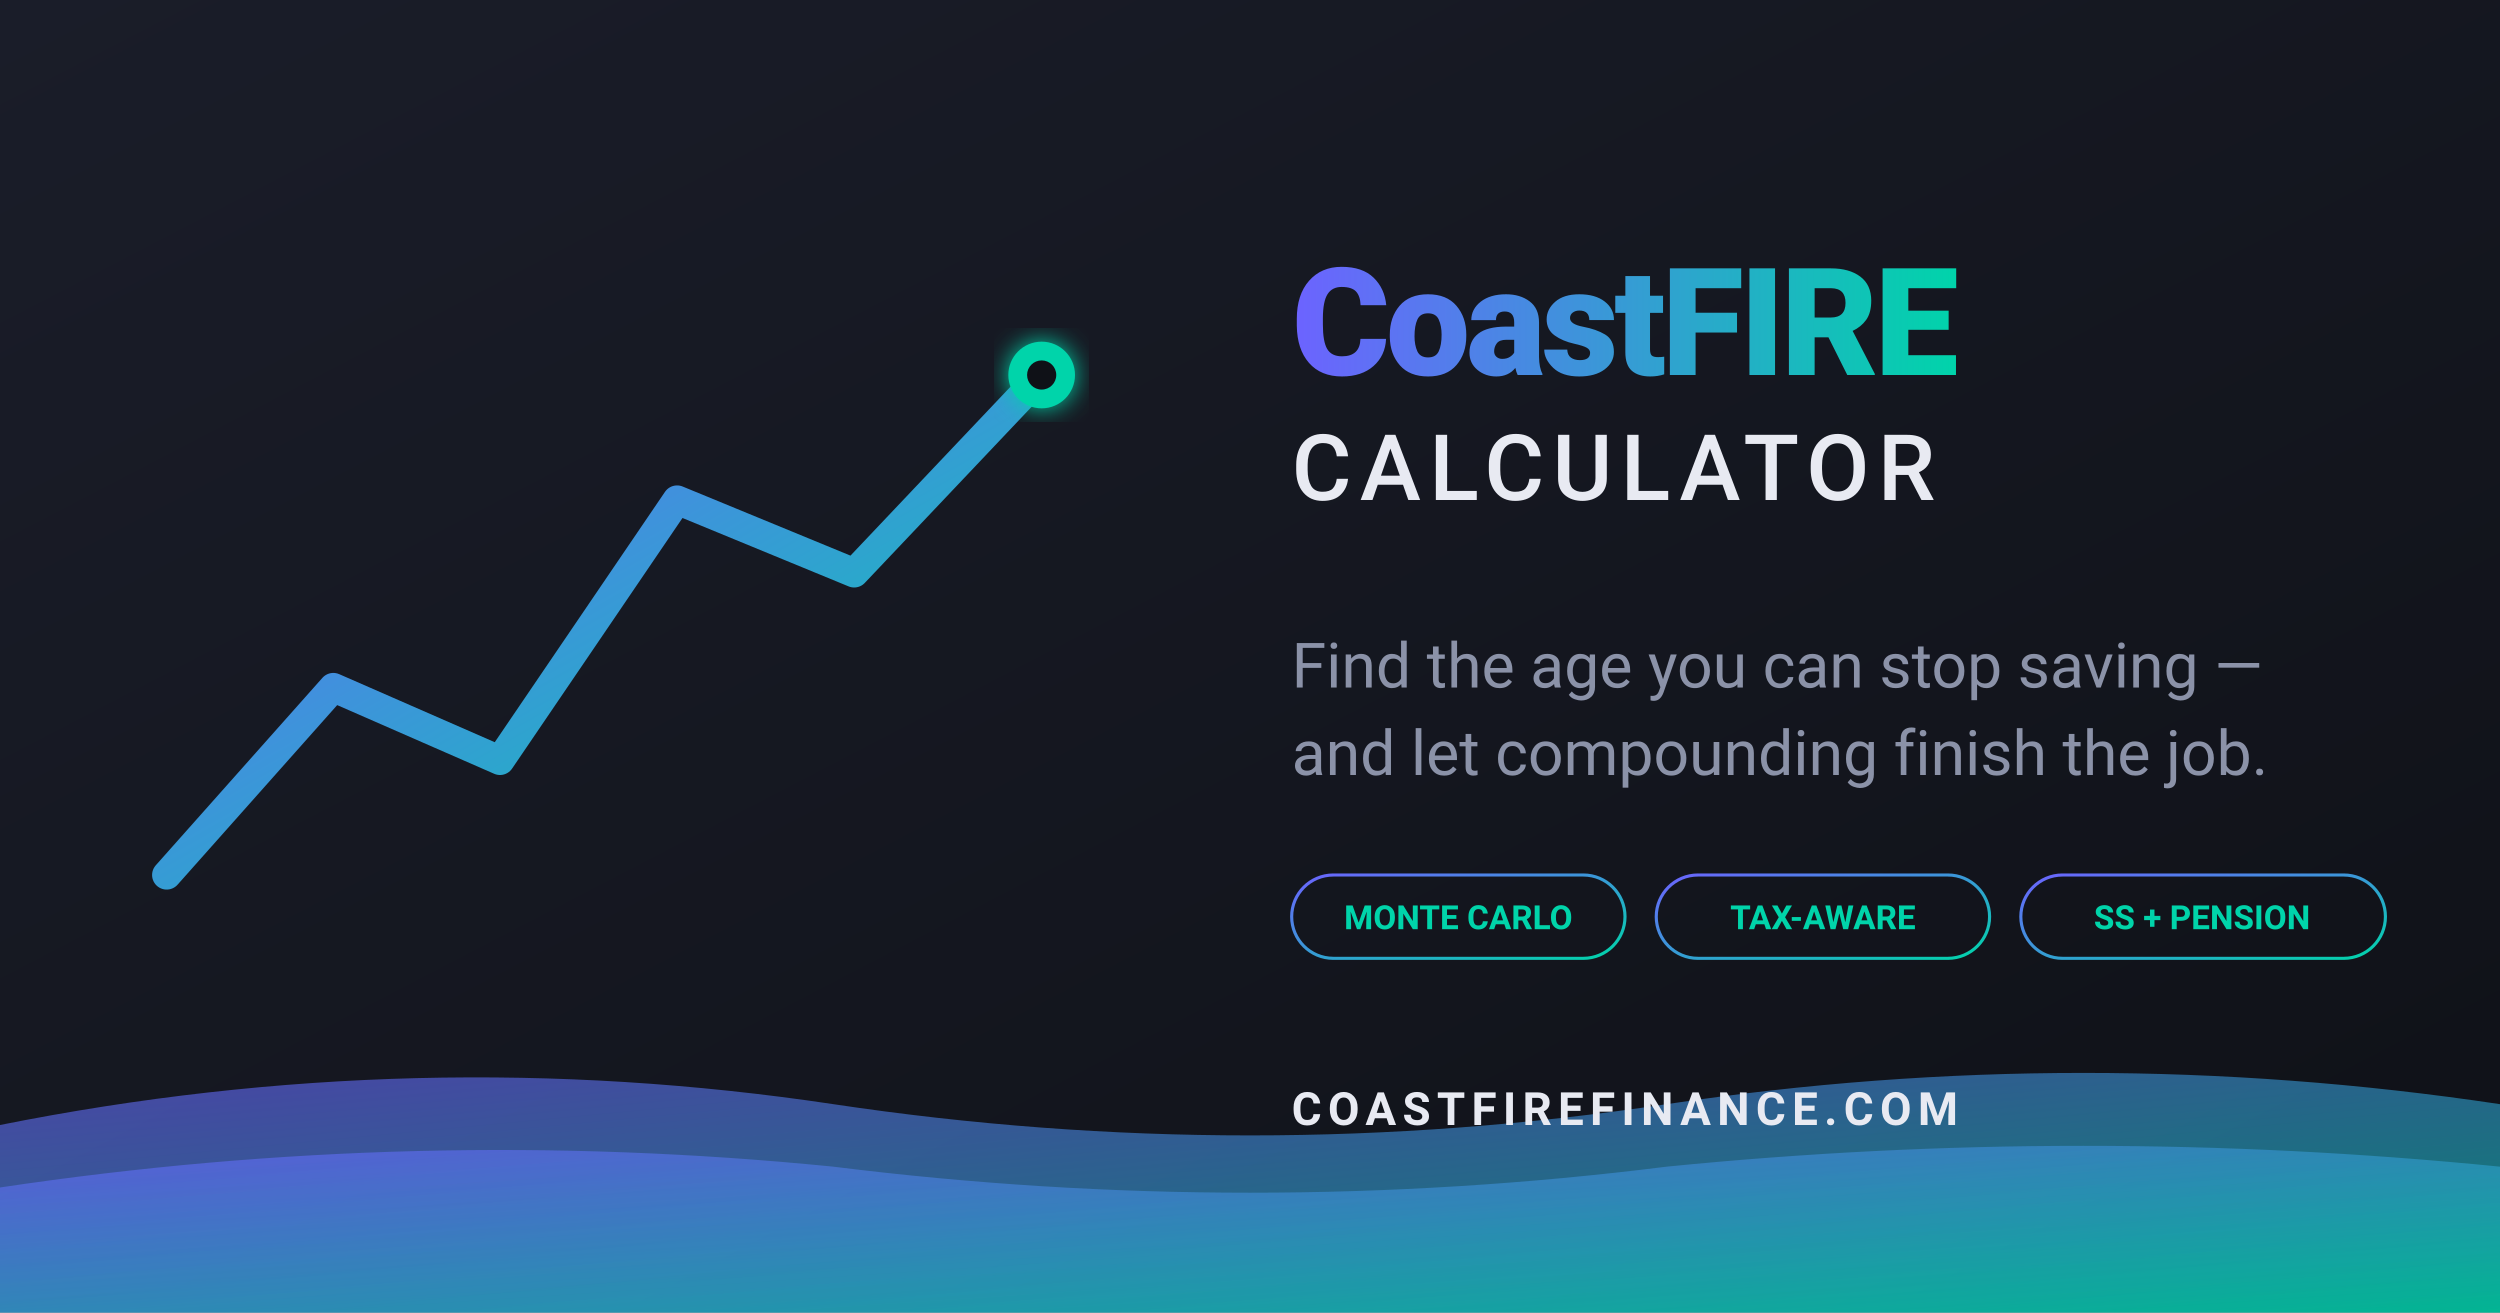
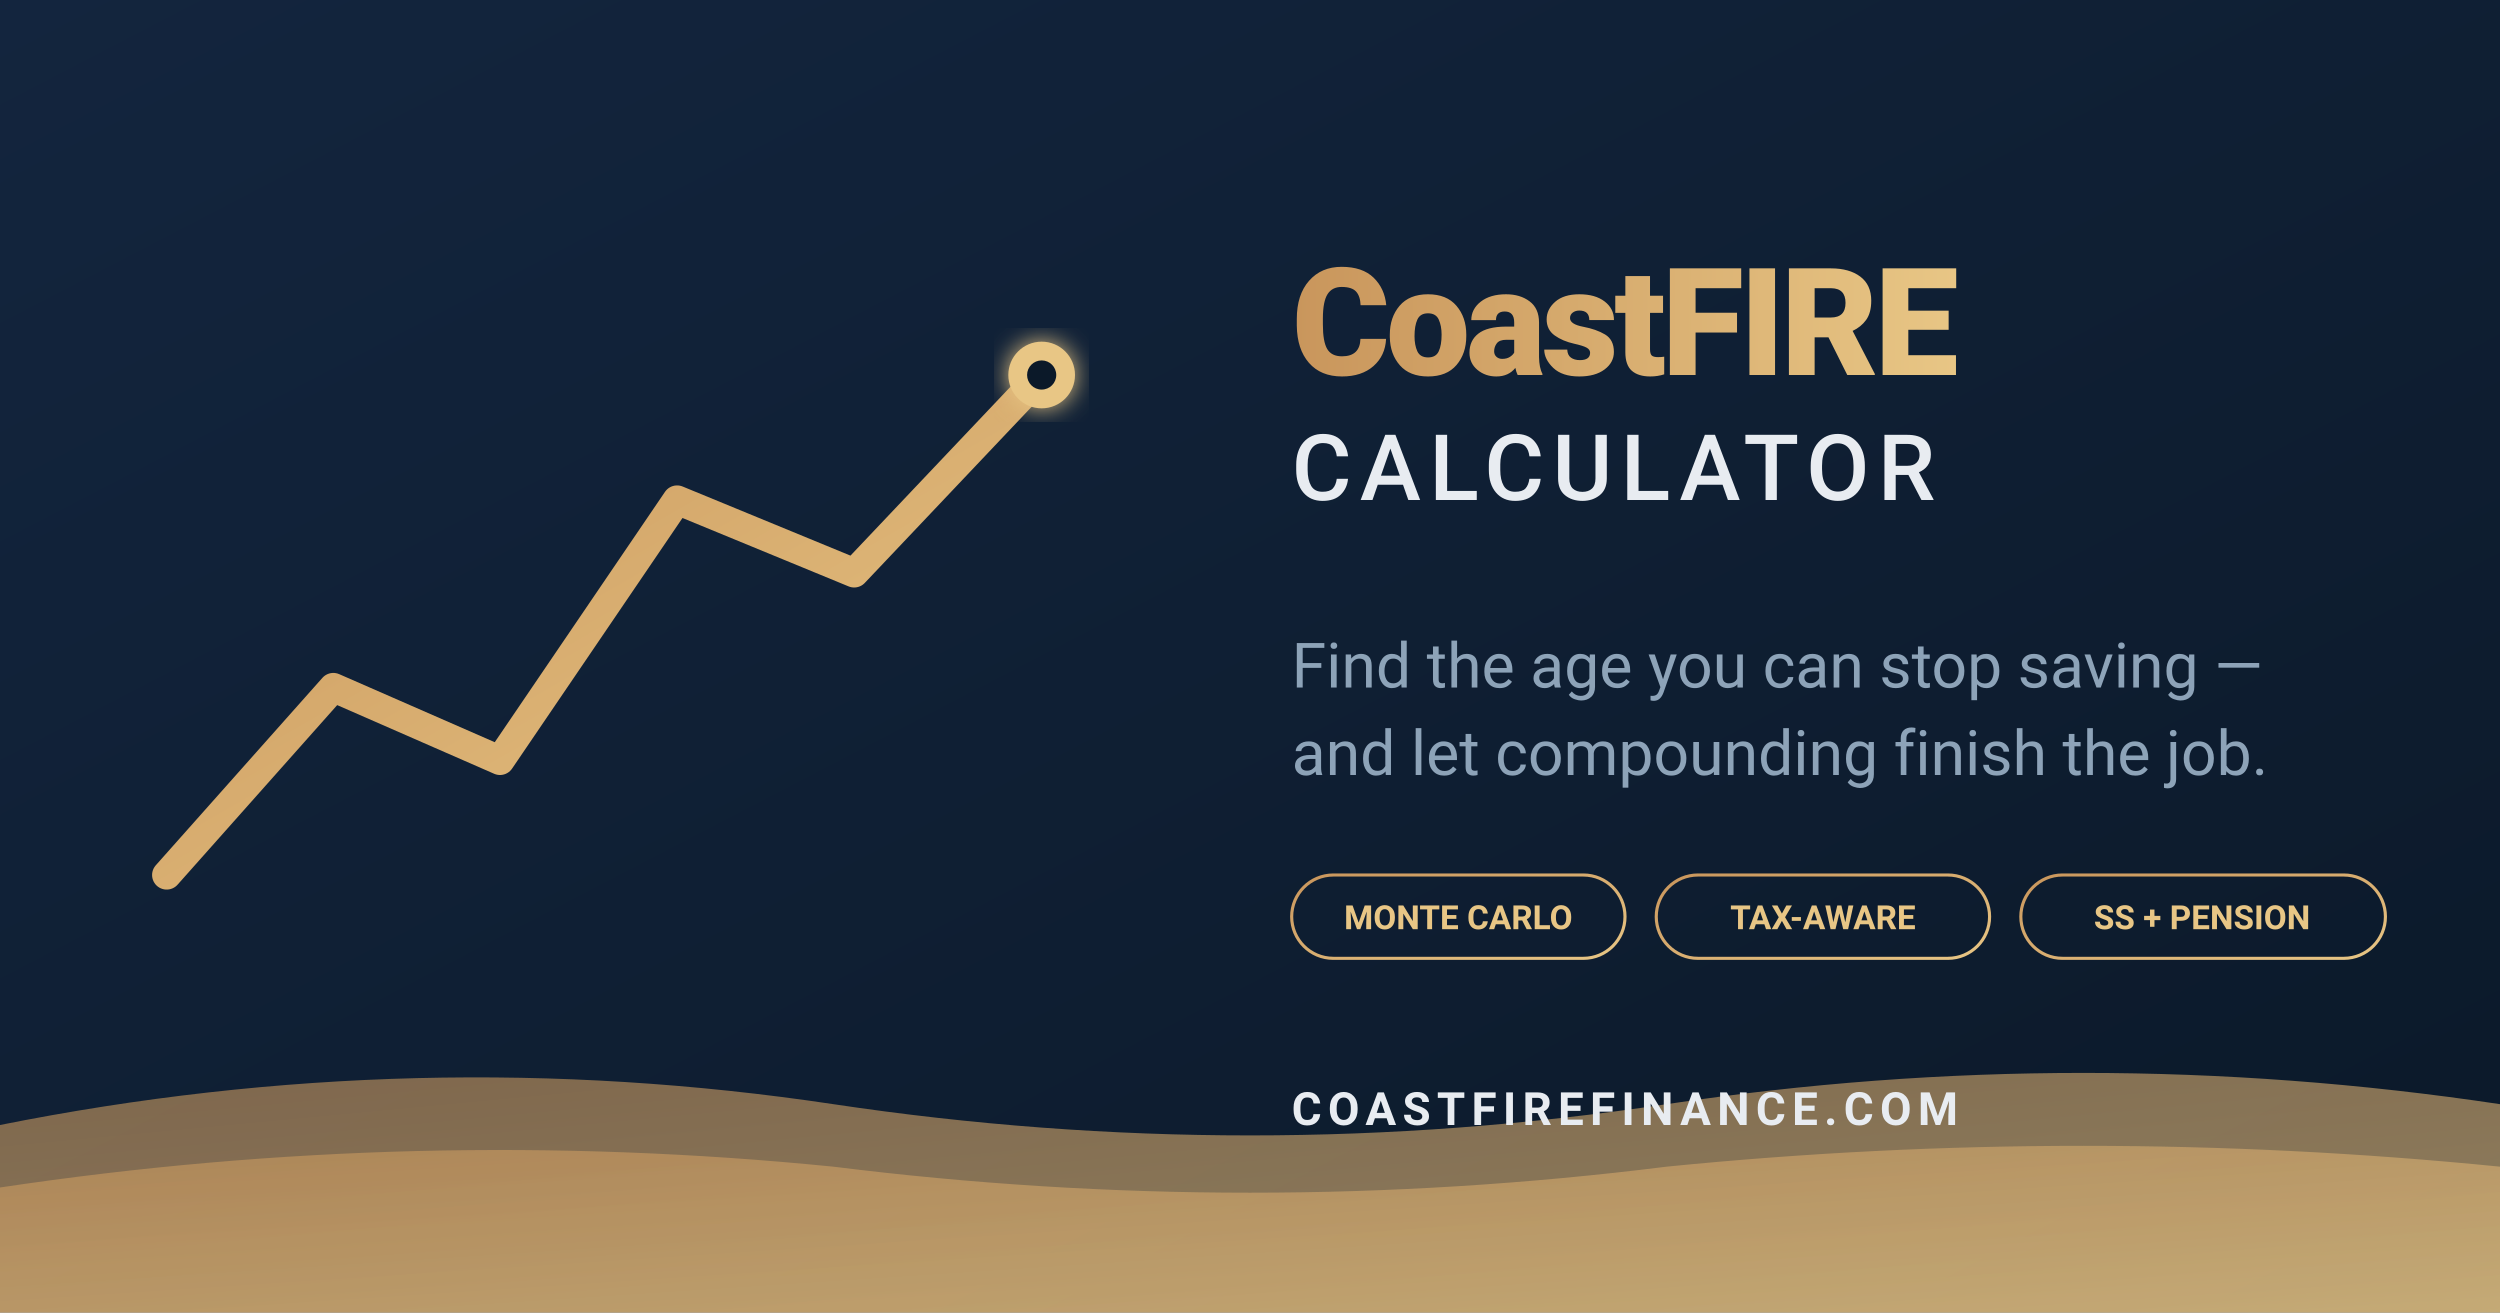
<svg xmlns="http://www.w3.org/2000/svg" viewBox="0 0 1200 630">
  <defs>
    <linearGradient id="bg" x1="0%" y1="0%" x2="100%" y2="100%">
-       <stop offset="0%" stop-color="#1a1d29" />
-       <stop offset="100%" stop-color="#0f1117" />
+       <stop offset="0%" stop-color="#13253e" />
+       <stop offset="100%" stop-color="#0b1929" />
    </linearGradient>
    <linearGradient id="accent" x1="0%" y1="0%" x2="100%" y2="100%">
-       <stop offset="0%" stop-color="#6c63ff" />
-       <stop offset="100%" stop-color="#00d4aa" />
+       <stop offset="0%" stop-color="#c9965c" />
+       <stop offset="100%" stop-color="#e8c685" />
    </linearGradient>
    <linearGradient id="textGrad" x1="0%" y1="0%" x2="100%" y2="0%">
-       <stop offset="0%" stop-color="#6c63ff" />
-       <stop offset="100%" stop-color="#00d4aa" />
+       <stop offset="0%" stop-color="#c9965c" />
+       <stop offset="100%" stop-color="#e8c685" />
    </linearGradient>
    <linearGradient id="wave" x1="0%" y1="0%" x2="100%" y2="100%">
-       <stop offset="0%" stop-color="#6c63ff" stop-opacity="0.6" />
-       <stop offset="100%" stop-color="#00d4aa" stop-opacity="0.6" />
+       <stop offset="0%" stop-color="#c9965c" stop-opacity="0.6" />
+       <stop offset="100%" stop-color="#e8c685" stop-opacity="0.6" />
    </linearGradient>
    <filter id="glow" x="-20%" y="-20%" width="140%" height="140%">
      <feGaussianBlur stdDeviation="6" />
    </filter>
  </defs>
  <rect width="1200" height="630" fill="url(#bg)" />
  <rect x="-100" y="-100" width="1400" height="4" fill="url(#accent)" opacity="0.25" transform="rotate(-3 600 315)" />
  <g transform="translate(80, 120)">
    <polyline points="0,300 80,210 160,245 245,120 330,155 420,60" fill="none" stroke="url(#accent)" stroke-width="14" stroke-linecap="round" stroke-linejoin="round" />
-     <circle cx="420" cy="60" r="16" fill="#00d4aa" filter="url(#glow)" />
-     <circle cx="420" cy="60" r="16" fill="#00d4aa" />
-     <circle cx="420" cy="60" r="7" fill="#0f1117" />
+     <circle cx="420" cy="60" r="16" fill="#e8c685" filter="url(#glow)" />
+     <circle cx="420" cy="60" r="16" fill="#e8c685" />
+     <circle cx="420" cy="60" r="7" fill="#0b1929" />
  </g>
  <path d="M0,540 Q200,500 400,530 Q600,560 800,530 Q1000,500 1200,530 L1200,630 L0,630 Z" fill="url(#wave)" />
  <path d="M0,570 Q200,540 400,560 Q600,585 800,560 Q1000,540 1200,560 L1200,630 L0,630 Z" fill="url(#accent)" opacity="0.6" />
  <g transform="translate(620, 180)">
    <text x="0" y="0" font-family="-apple-system, Segoe UI, Roboto, sans-serif" font-size="72" font-weight="800" fill="url(#textGrad)" letter-spacing="-2">CoastFIRE</text>
-     <text x="0" y="60" font-family="-apple-system, Segoe UI, Roboto, sans-serif" font-size="44" font-weight="500" fill="#e8eaf2" letter-spacing="4">CALCULATOR</text>
-     <text x="0" y="150" font-family="-apple-system, Segoe UI, Roboto, sans-serif" font-size="30" font-weight="400" fill="#8b92a8">
+     <text x="0" y="60" font-family="-apple-system, Segoe UI, Roboto, sans-serif" font-size="44" font-weight="500" fill="#e8ecf1" letter-spacing="4">CALCULATOR</text>
+     <text x="0" y="150" font-family="-apple-system, Segoe UI, Roboto, sans-serif" font-size="30" font-weight="400" fill="#8da3b8">
      Find the age you can stop saving —
    </text>
-     <text x="0" y="192" font-family="-apple-system, Segoe UI, Roboto, sans-serif" font-size="30" font-weight="400" fill="#8b92a8">
+     <text x="0" y="192" font-family="-apple-system, Segoe UI, Roboto, sans-serif" font-size="30" font-weight="400" fill="#8da3b8">
      and let compounding finish the job.
    </text>
    <g transform="translate(0, 240)">
      <rect x="0" y="0" width="160" height="40" rx="20" fill="none" stroke="url(#accent)" stroke-width="1.5" />
-       <text x="80" y="26" font-family="-apple-system, Segoe UI, Roboto, sans-serif" font-size="16" font-weight="600" fill="#00d4aa" text-anchor="middle">MONTE CARLO</text>
+       <text x="80" y="26" font-family="-apple-system, Segoe UI, Roboto, sans-serif" font-size="16" font-weight="600" fill="#e8c685" text-anchor="middle">MONTE CARLO</text>
      <rect x="175" y="0" width="160" height="40" rx="20" fill="none" stroke="url(#accent)" stroke-width="1.5" />
-       <text x="255" y="26" font-family="-apple-system, Segoe UI, Roboto, sans-serif" font-size="16" font-weight="600" fill="#00d4aa" text-anchor="middle">TAX-AWARE</text>
+       <text x="255" y="26" font-family="-apple-system, Segoe UI, Roboto, sans-serif" font-size="16" font-weight="600" fill="#e8c685" text-anchor="middle">TAX-AWARE</text>
      <rect x="350" y="0" width="175" height="40" rx="20" fill="none" stroke="url(#accent)" stroke-width="1.5" />
-       <text x="437" y="26" font-family="-apple-system, Segoe UI, Roboto, sans-serif" font-size="16" font-weight="600" fill="#00d4aa" text-anchor="middle">SS + PENSION</text>
+       <text x="437" y="26" font-family="-apple-system, Segoe UI, Roboto, sans-serif" font-size="16" font-weight="600" fill="#e8c685" text-anchor="middle">SS + PENSION</text>
    </g>
-     <text x="0" y="360" font-family="-apple-system, Segoe UI, Roboto, sans-serif" font-size="22" font-weight="600" fill="#e8eaf2" letter-spacing="3">COASTFIREFINANCE.COM</text>
+     <text x="0" y="360" font-family="-apple-system, Segoe UI, Roboto, sans-serif" font-size="22" font-weight="600" fill="#e8ecf1" letter-spacing="3">COASTFIREFINANCE.COM</text>
  </g>
</svg>
